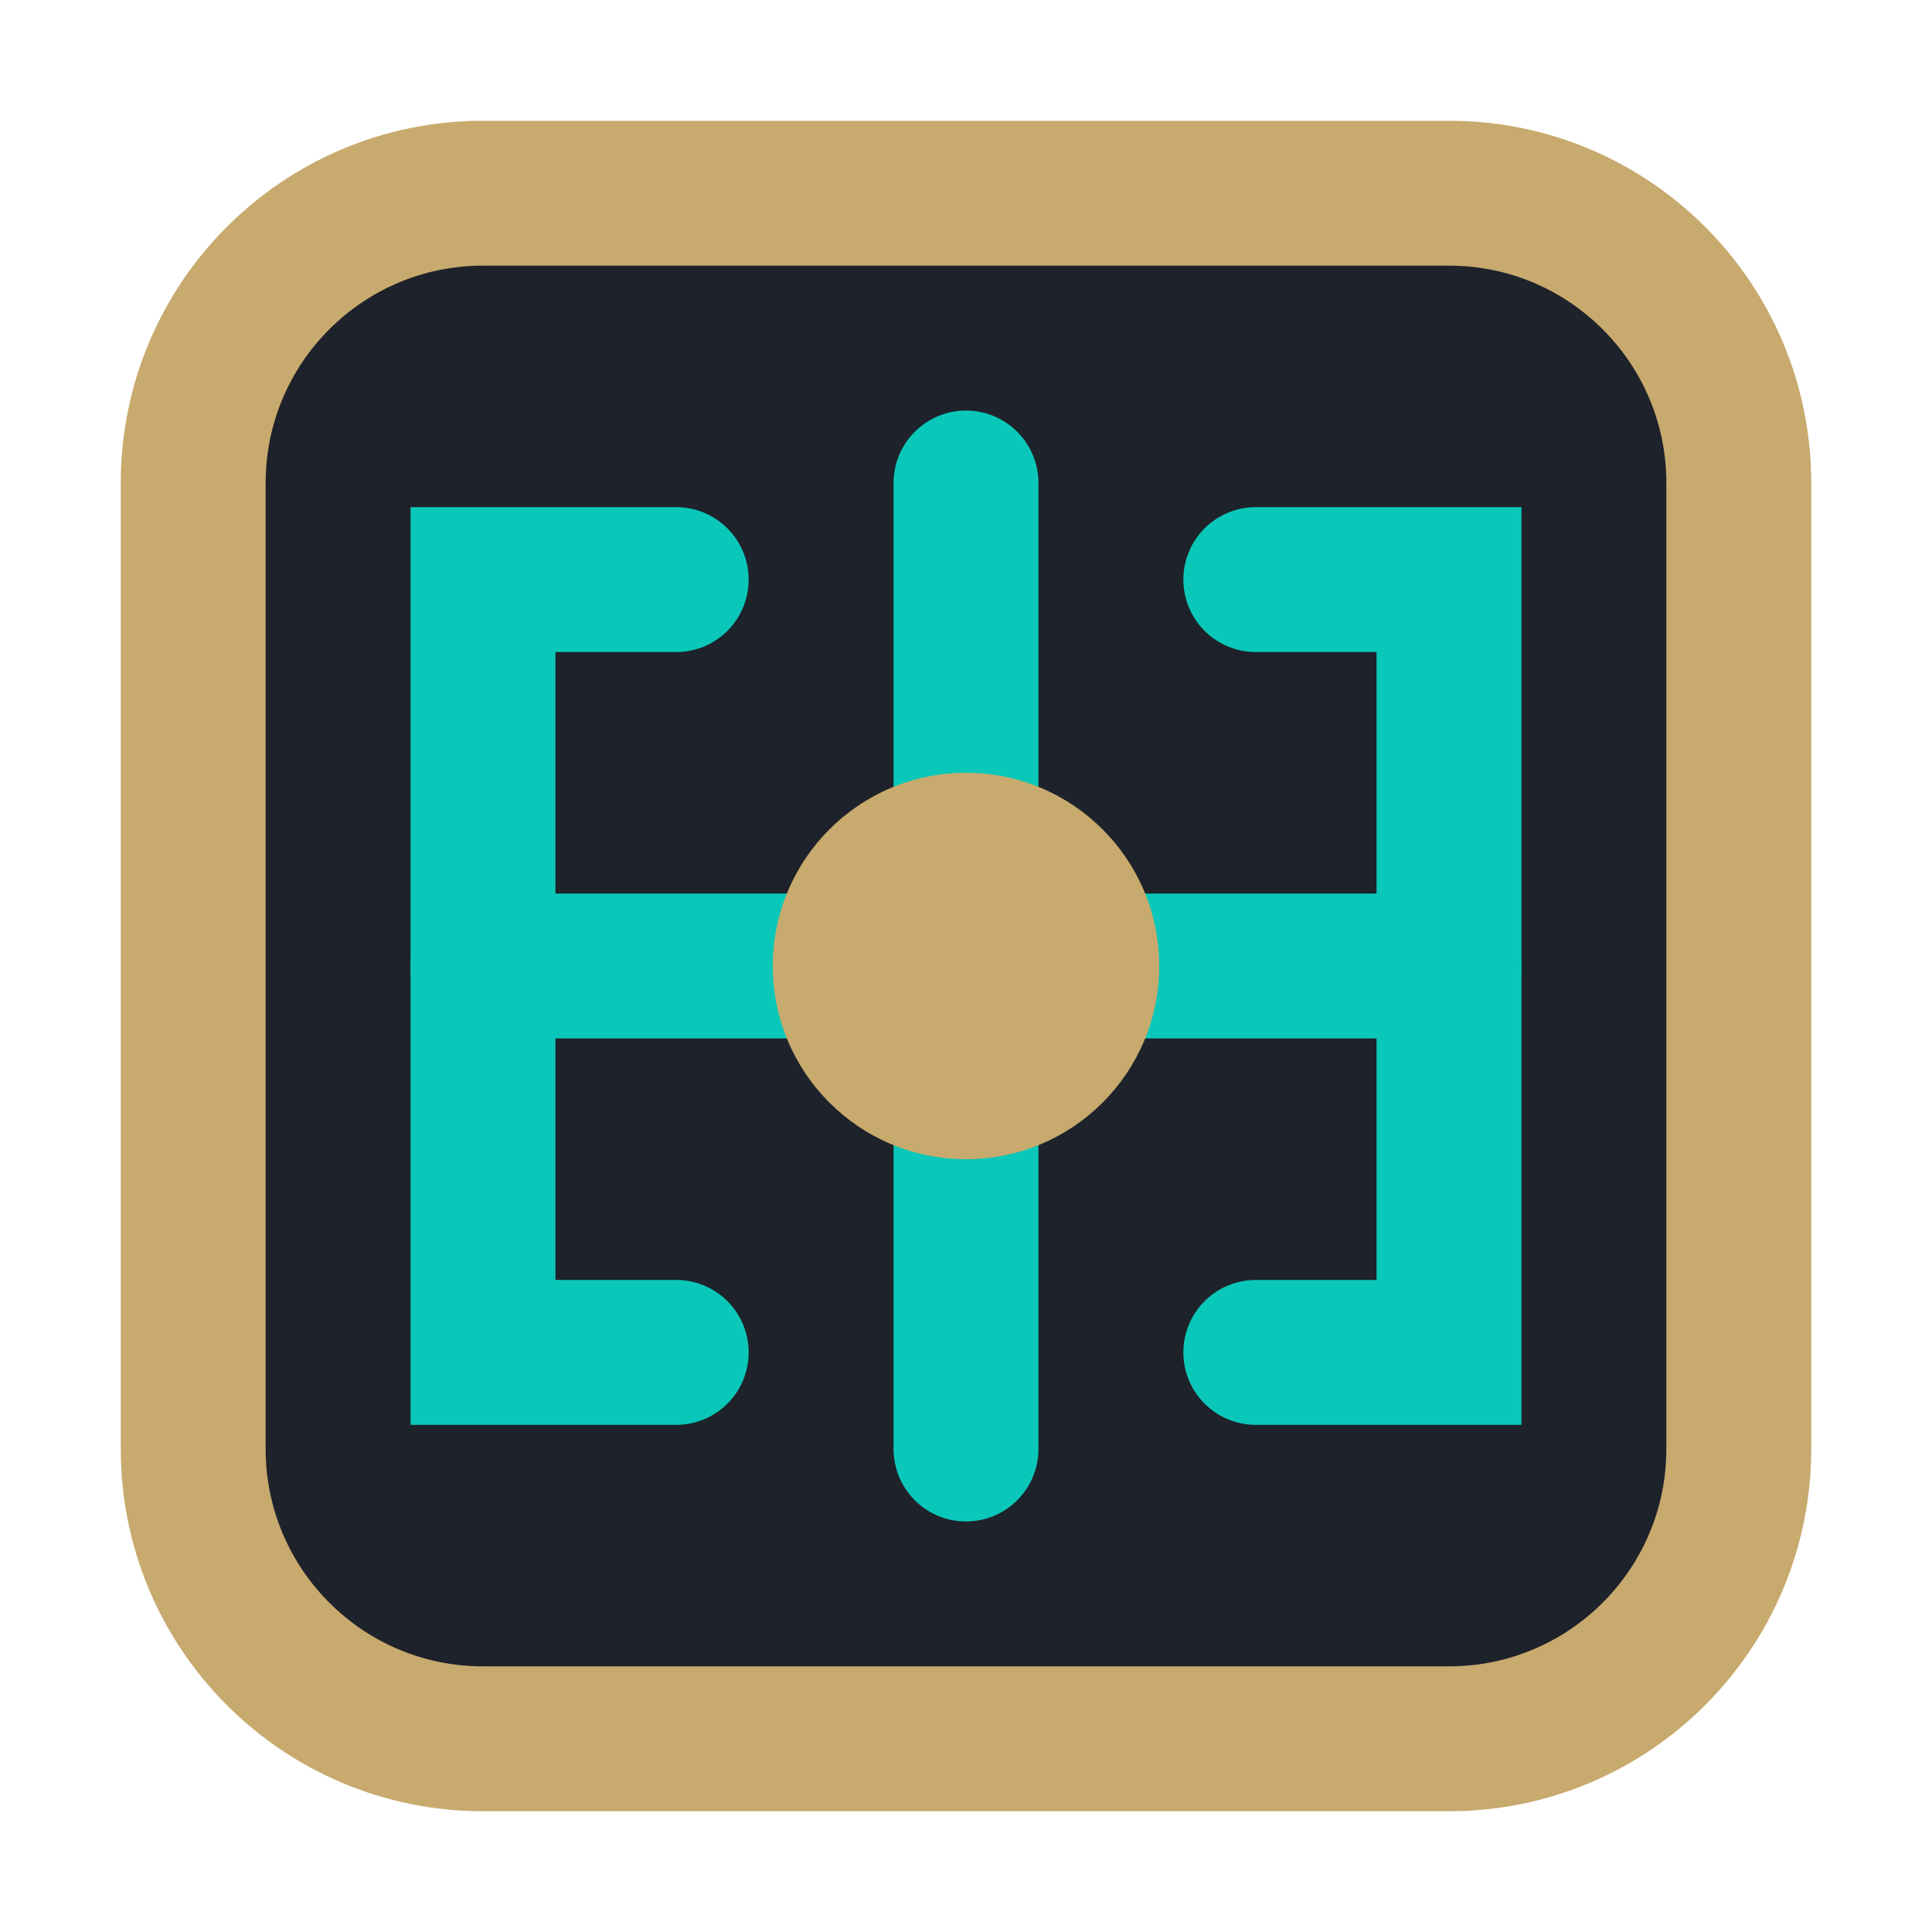
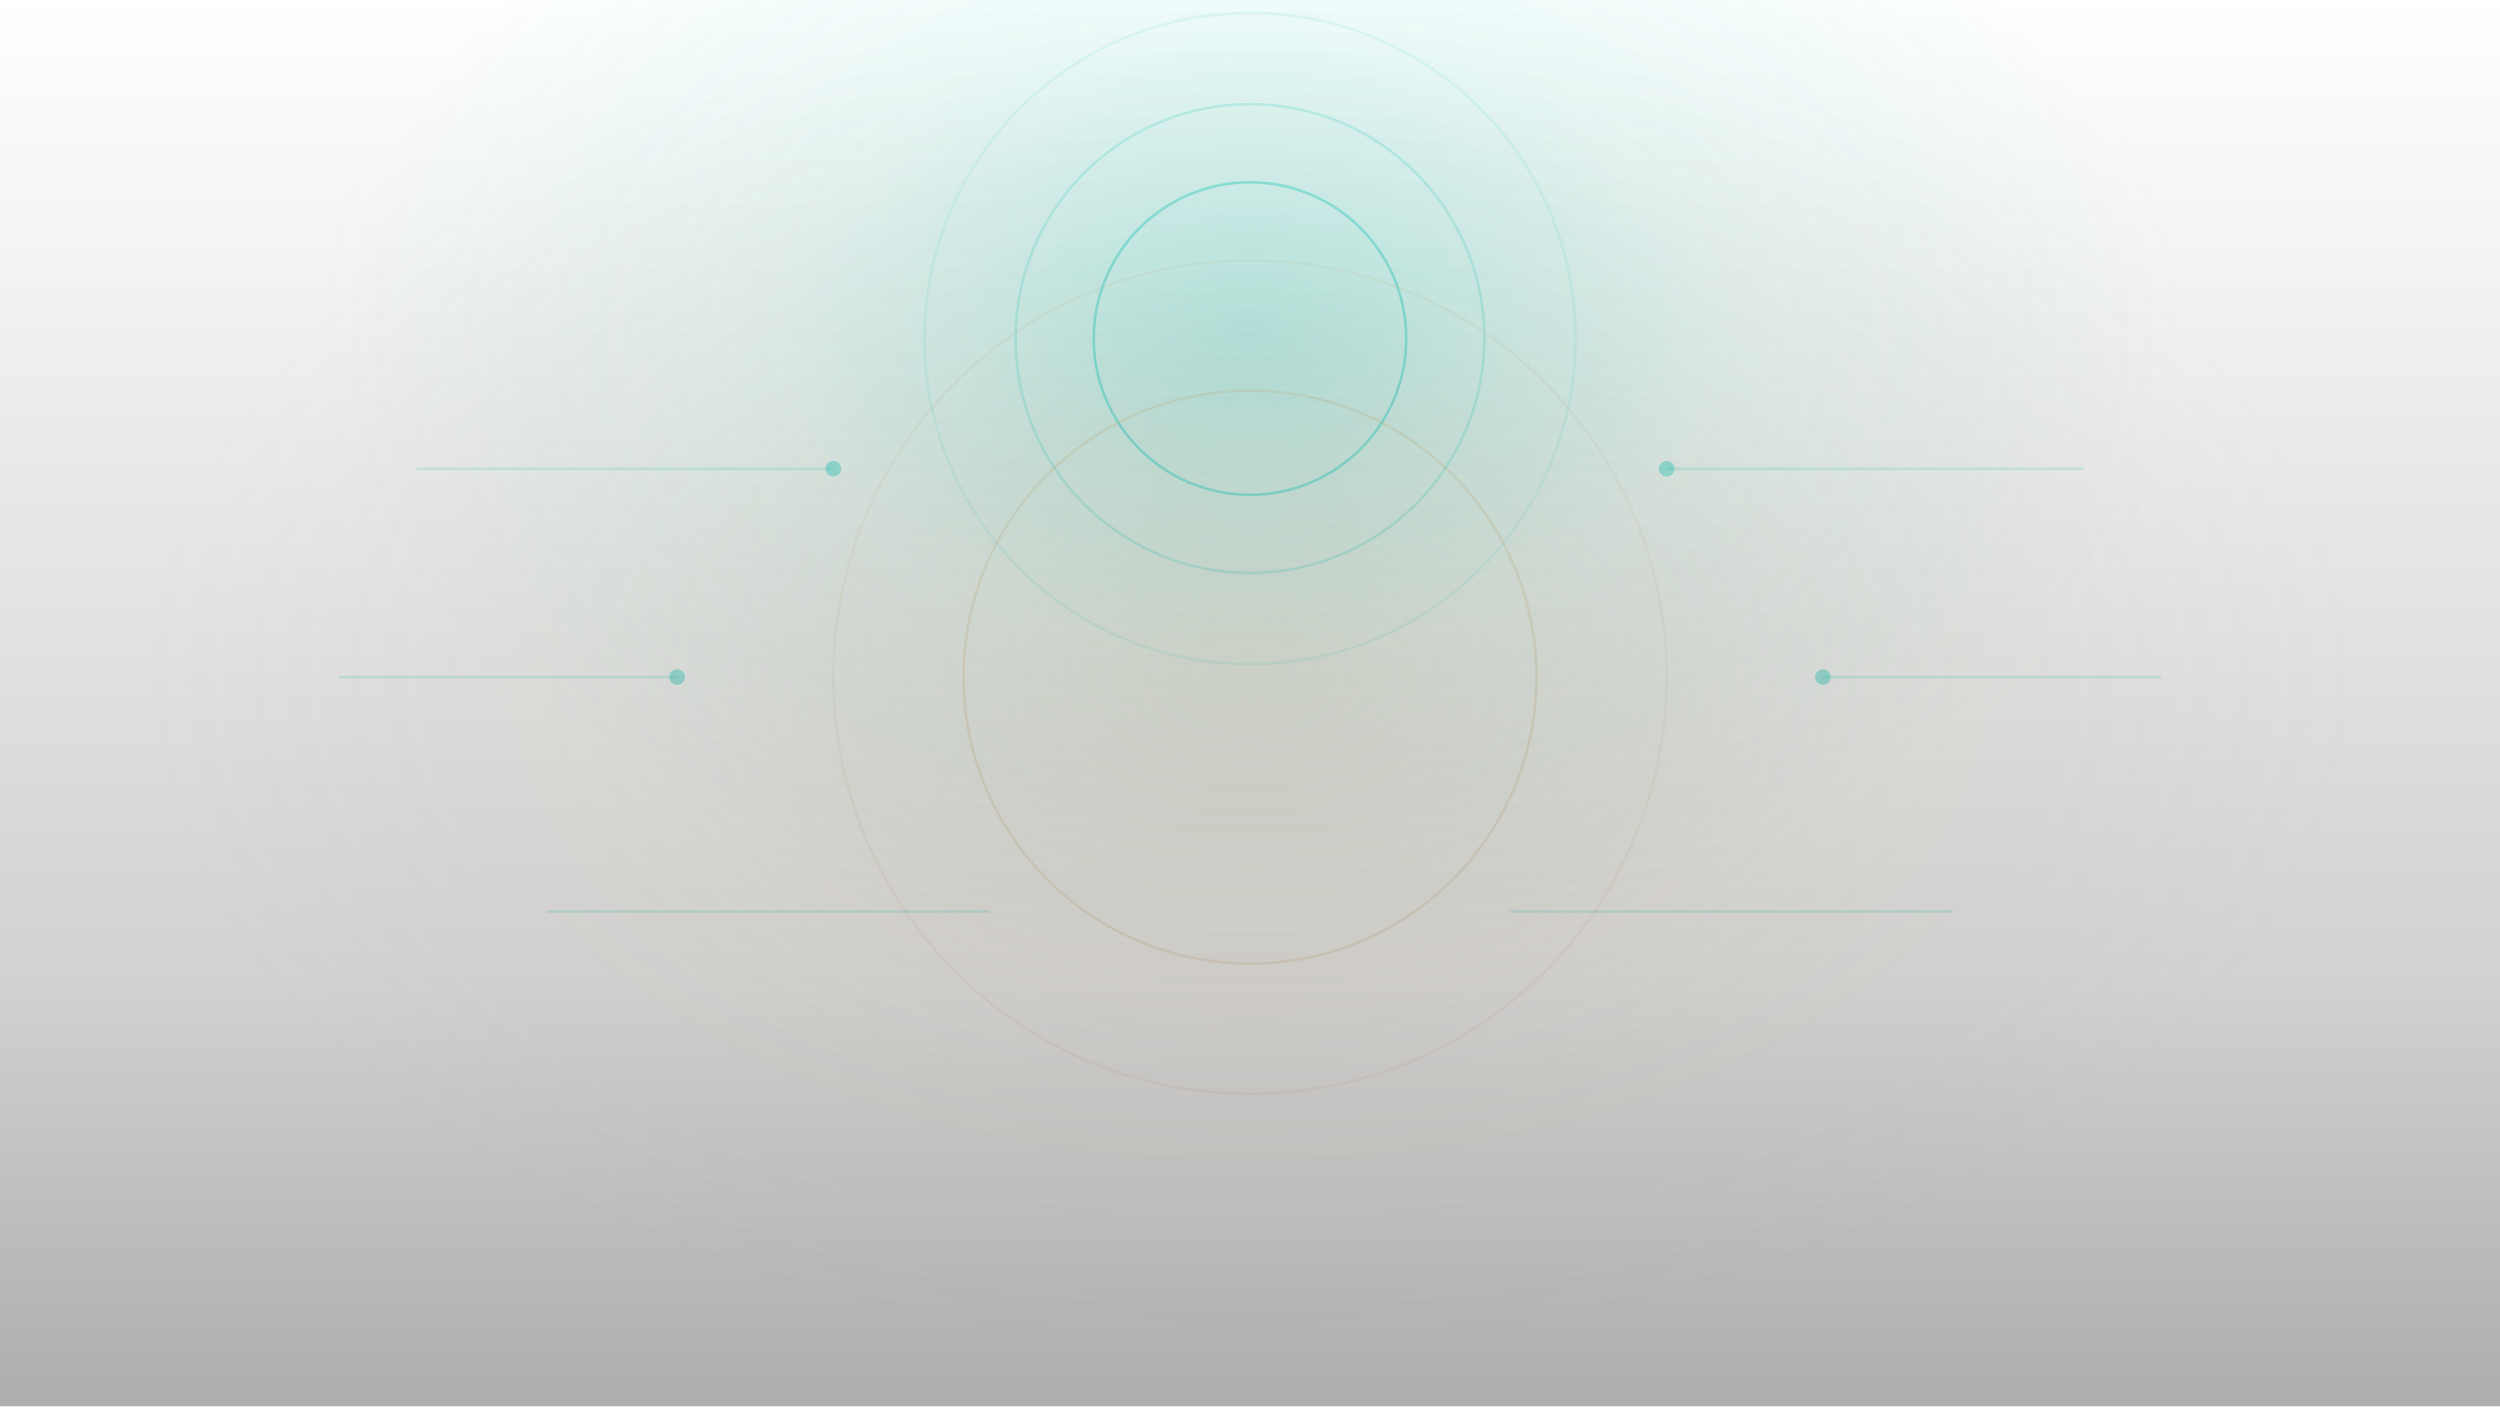
- <svg xmlns="http://www.w3.org/2000/svg" width="40" height="40" viewBox="0 0 40 40" fill="none">
-   <rect x="4" y="4" width="32" height="32" rx="6" stroke="#c8aa6e" stroke-width="3" fill="rgba(6, 11, 19, 0.9)" />
-   <path d="M14 12H10V28H14" stroke="#0ac8b9" stroke-width="3" stroke-linecap="round" />
-   <path d="M26 12H30V28H26" stroke="#0ac8b9" stroke-width="3" stroke-linecap="round" />
-   <path d="M20 10V30" stroke="#0ac8b9" stroke-width="3" stroke-linecap="round" />
-   <path d="M10 20H30" stroke="#0ac8b9" stroke-width="3" stroke-linecap="round" />
-   <circle cx="20" cy="20" r="4" fill="#c8aa6e" stroke="none" />
+ <svg xmlns="http://www.w3.org/2000/svg" width="1920" height="1080" viewBox="0 0 1920 1080" fill="none">
+   <defs>
+     <radialGradient id="glowCyan" cx="0" cy="0" r="1" gradientUnits="userSpaceOnUse" gradientTransform="translate(960 260) rotate(90) scale(480 720)">
+       <stop offset="0" stop-color="#0ac8b9" stop-opacity="0.28" />
+       <stop offset="0.5" stop-color="#0ac8b9" stop-opacity="0.08" />
+       <stop offset="1" stop-color="#0ac8b9" stop-opacity="0" />
+     </radialGradient>
+     <radialGradient id="glowGold" cx="0" cy="0" r="1" gradientUnits="userSpaceOnUse" gradientTransform="translate(960 520) rotate(90) scale(520 860)">
+       <stop offset="0" stop-color="#c8aa6e" stop-opacity="0.18" />
+       <stop offset="0.55" stop-color="#c8aa6e" stop-opacity="0.06" />
+       <stop offset="1" stop-color="#c8aa6e" stop-opacity="0" />
+     </radialGradient>
+     <linearGradient id="vignette" x1="960" y1="0" x2="960" y2="1080" gradientUnits="userSpaceOnUse">
+       <stop offset="0" stop-color="#000000" stop-opacity="0" />
+       <stop offset="0.7" stop-color="#000000" stop-opacity="0.18" />
+       <stop offset="1" stop-color="#000000" stop-opacity="0.32" />
+     </linearGradient>
+   </defs>
+   <rect width="1920" height="1080" fill="url(#glowCyan)" />
+   <rect width="1920" height="1080" fill="url(#glowGold)" />
+   <g opacity="0.35" stroke="#0ac8b9" stroke-width="2">
+     <circle cx="960" cy="260" r="120" />
+     <circle cx="960" cy="260" r="180" stroke-opacity="0.5" />
+     <circle cx="960" cy="260" r="250" stroke-opacity="0.25" />
+   </g>
+   <g opacity="0.2" stroke="#c8aa6e" stroke-width="2">
+     <circle cx="960" cy="520" r="220" />
+     <circle cx="960" cy="520" r="320" stroke-opacity="0.5" />
+   </g>
+   <g stroke="#0ac8b9" stroke-opacity="0.15" stroke-width="2">
+     <path d="M320 360H640M1280 360H1600" />
+     <path d="M260 520H520M1400 520H1660" />
+     <path d="M420 700H760M1160 700H1500" />
+     <circle cx="640" cy="360" r="6" fill="#0ac8b9" fill-opacity="0.35" stroke="none" />
+     <circle cx="1280" cy="360" r="6" fill="#0ac8b9" fill-opacity="0.35" stroke="none" />
+     <circle cx="520" cy="520" r="6" fill="#0ac8b9" fill-opacity="0.35" stroke="none" />
+     <circle cx="1400" cy="520" r="6" fill="#0ac8b9" fill-opacity="0.35" stroke="none" />
+   </g>
+   <rect width="1920" height="1080" fill="url(#vignette)" />
</svg>
